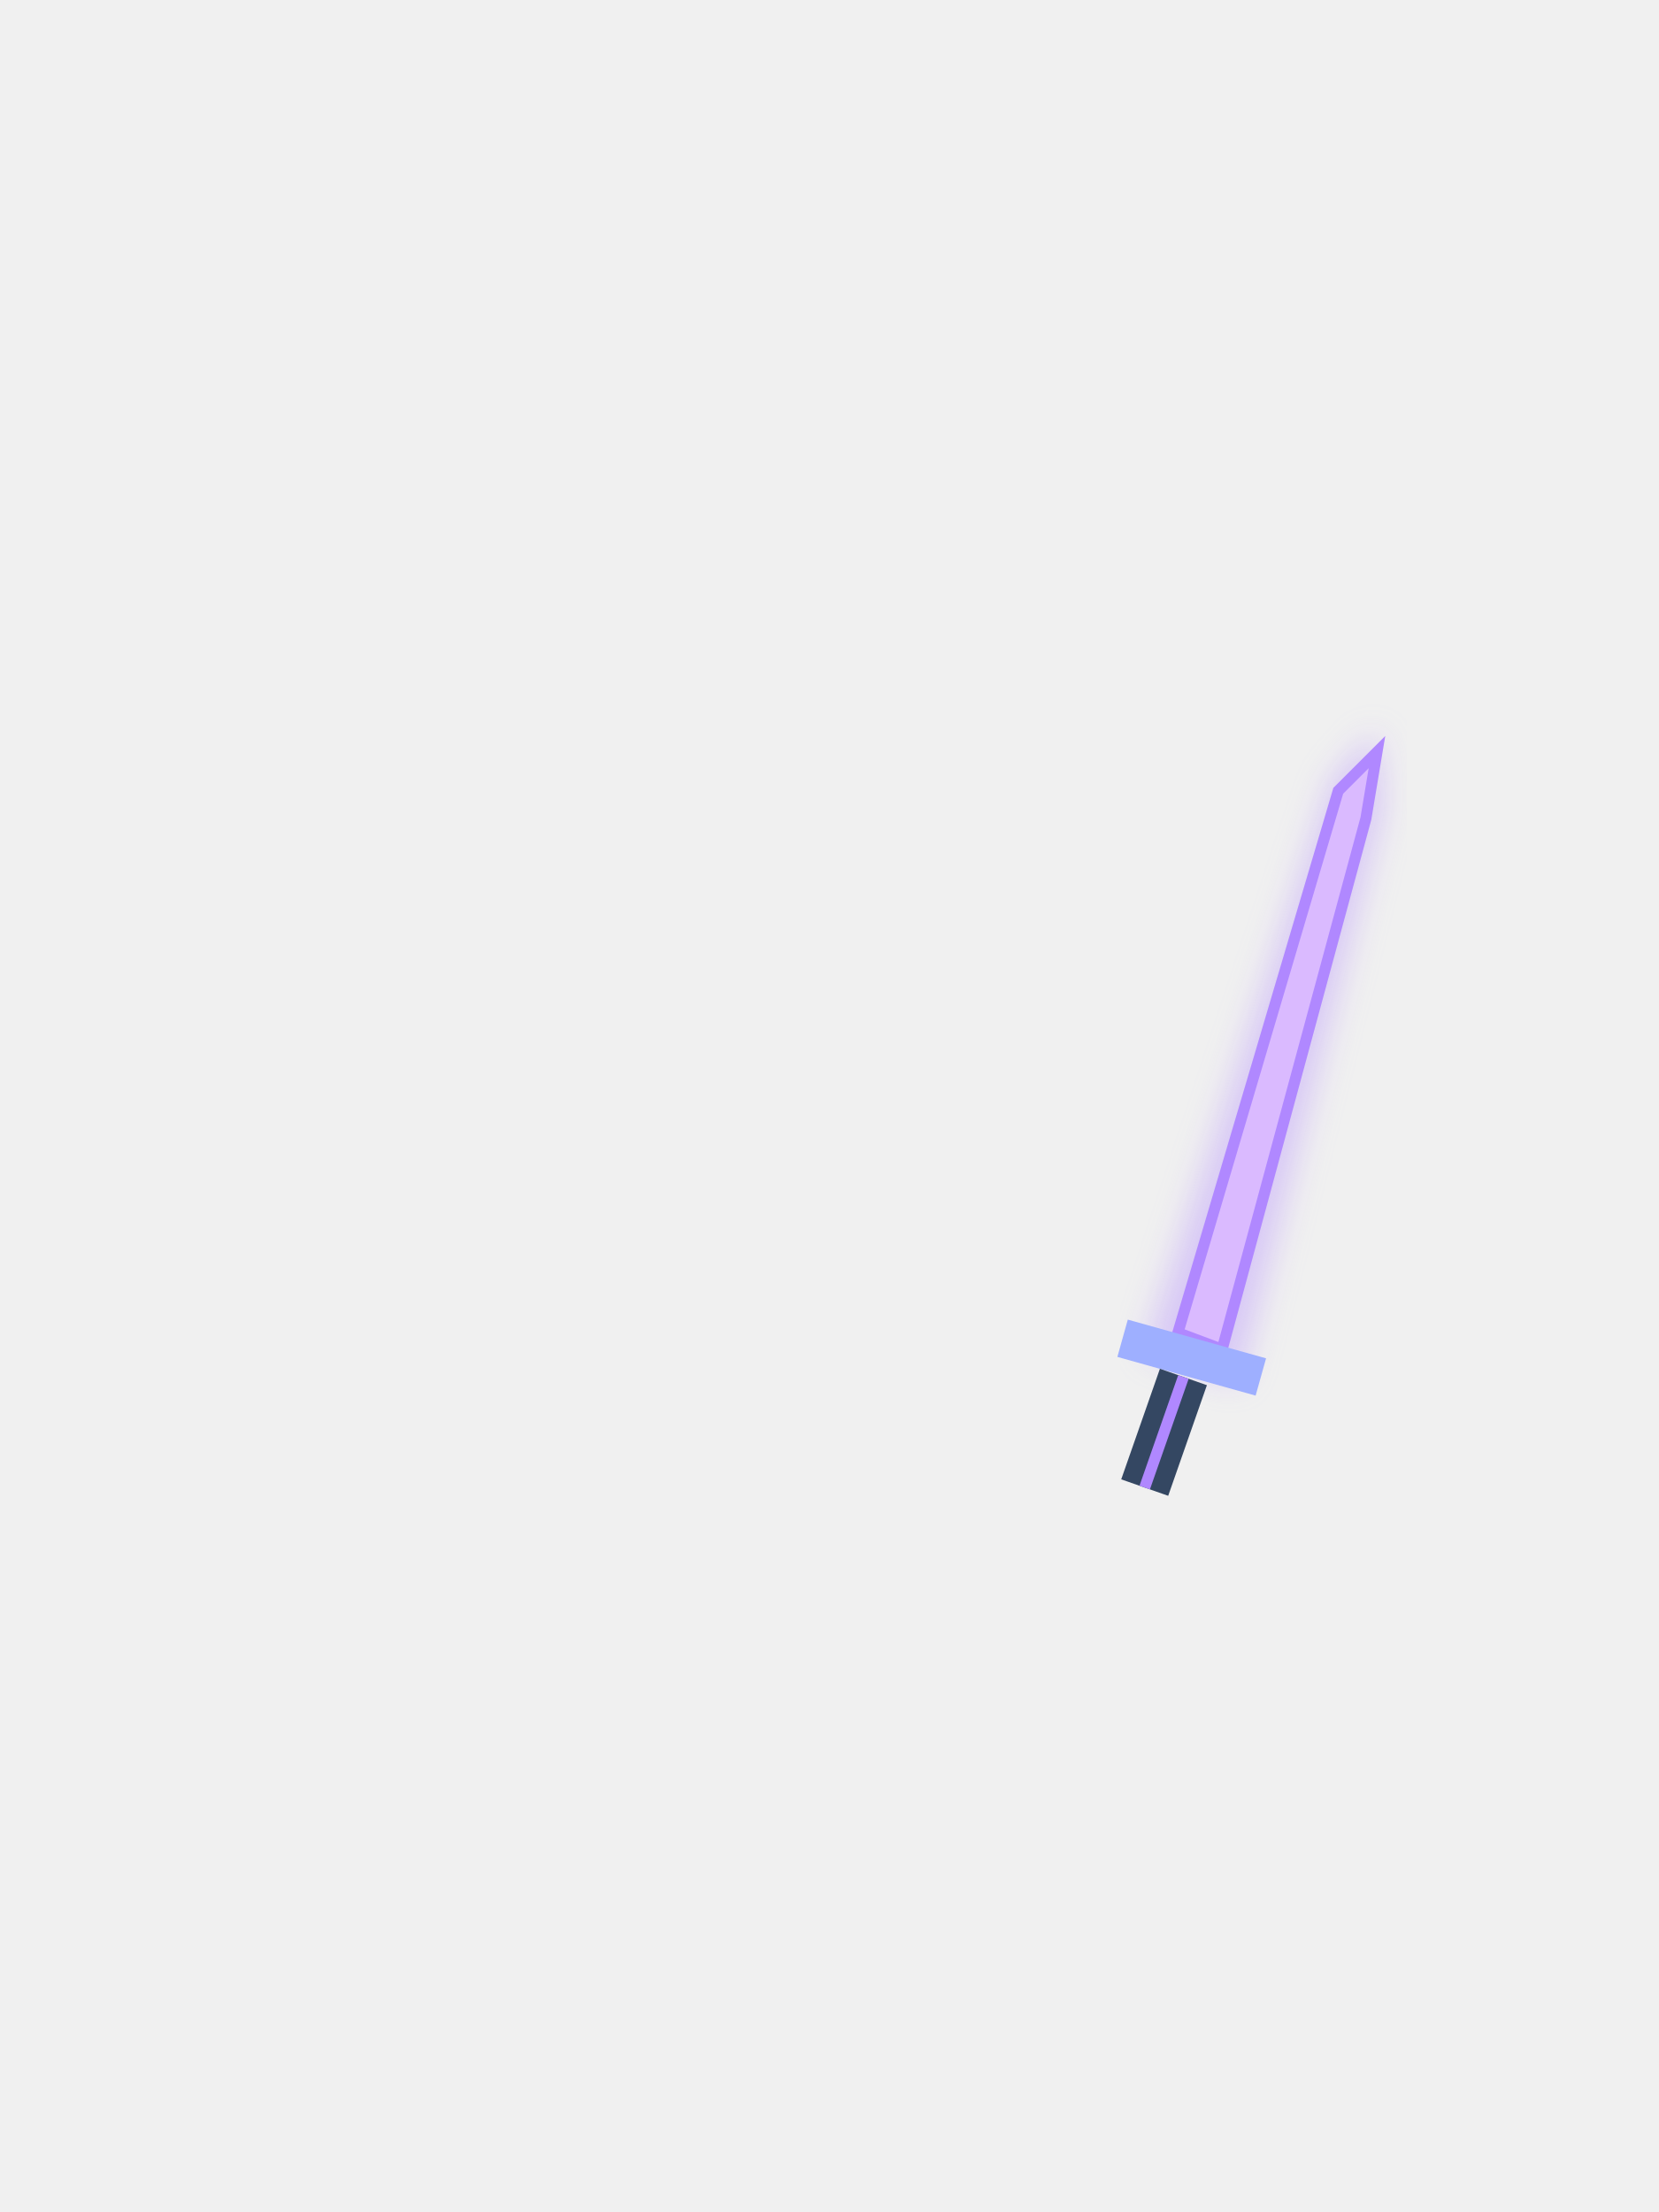
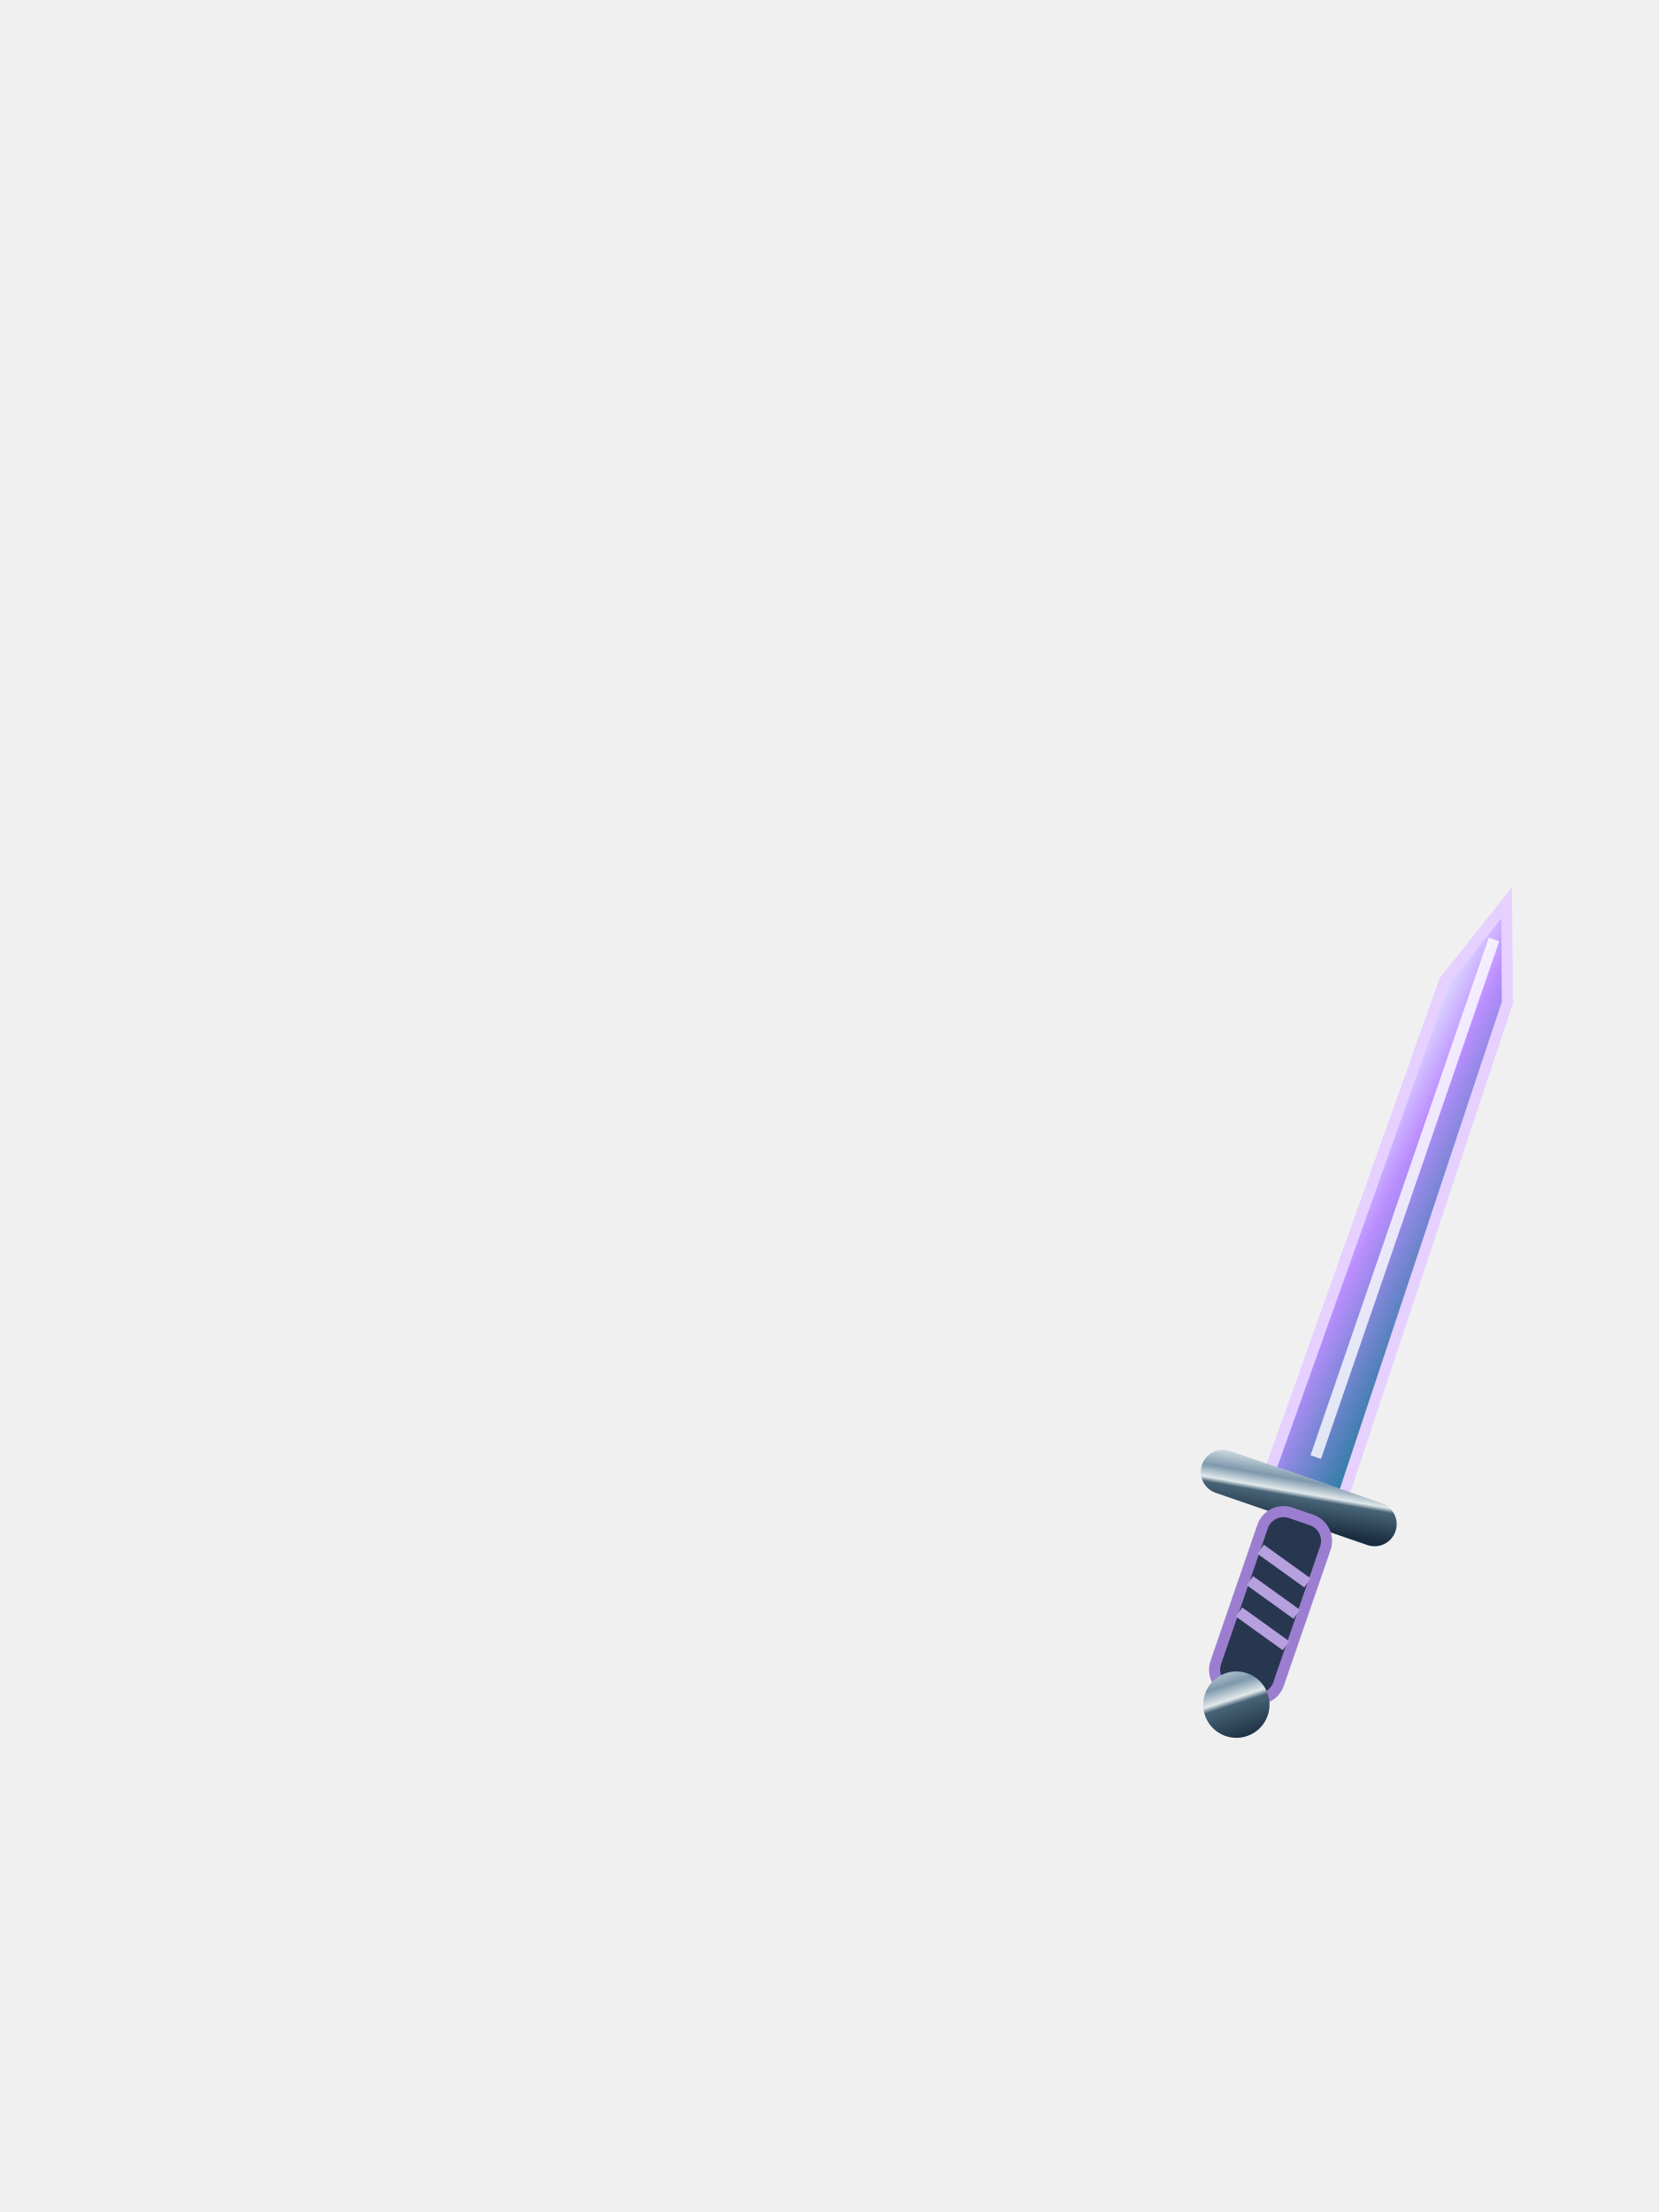
- <svg xmlns="http://www.w3.org/2000/svg" viewBox="0 0 300 400" role="img">
+ <svg xmlns="http://www.w3.org/2000/svg" viewBox="0 0 300 400">
  <defs>
-     <linearGradient id="metal" x2="1" y2="1">
-       <stop stop-color="#60738c" />
-       <stop offset=".45" stop-color="#26394f" />
-       <stop offset="1" stop-color="#101b2b" />
+     <radialGradient id="skin" cx=".32" cy=".2" r=".85">
+       <stop stop-color="#eac086" />
+       <stop offset=".55" stop-color="#93603e" />
+       <stop offset="1" stop-color="#392b37" />
+     </radialGradient>
+     <linearGradient id="cloth" x2=".8" y2="1">
+       <stop stop-color="#3d5b75" />
+       <stop offset=".5" stop-color="#253648" />
+       <stop offset="1" stop-color="#101b2d" />
    </linearGradient>
-     <linearGradient id="accent" x2="1" y2="1">
-       <stop stop-color="#b088ff" />
-       <stop offset="1" stop-color="#344263" />
+     <linearGradient id="metal" x2=".75" y2="1">
+       <stop stop-color="#dce6e9" />
+       <stop offset=".3" stop-color="#7e98ac" />
+       <stop offset=".48" stop-color="#e1e9eb" />
+       <stop offset=".55" stop-color="#496477" />
+       <stop offset="1" stop-color="#192c40" />
    </linearGradient>
-     <filter id="glow">
-       <feGaussianBlur stdDeviation="3" />
-     </filter>
+     <linearGradient id="trim" x2="1" y2="1">
+       <stop stop-color="#edfcff" />
+       <stop offset=".4" stop-color="#bb8eff" />
+       <stop offset="1" stop-color="#287c9f" />
+     </linearGradient>
+     <linearGradient id="leather" x2=".8" y2="1">
+       <stop stop-color="#c59269" />
+       <stop offset=".5" stop-color="#855339" />
+       <stop offset="1" stop-color="#392722" />
+     </linearGradient>
+     <linearGradient id="hair" x2=".3" y2="1">
+       <stop stop-color="#8f5a36" />
+       <stop offset=".6" stop-color="#492b25" />
+       <stop offset="1" stop-color="#241b22" />
+     </linearGradient>
+     <radialGradient id="lens" cx=".3" cy=".15">
+       <stop stop-color="#84d9ef" />
+       <stop offset=".6" stop-color="#153e64" />
+       <stop offset="1" stop-color="#09182b" />
+     </radialGradient>
  </defs>
-   <path d="M207 244L241 141L249 132L250 146L224 250Z" fill="#b088ff" opacity=".4" filter="url(#glow)" />
-   <path d="M213 241L242 143L249 136L247 148L221 244Z" fill="#dabaff" stroke="#b088ff" stroke-width="2" />
-   <path d="M203 242L228 249" stroke="#9eafff" stroke-width="7" />
-   <path d="M214 249L207 269" stroke="#344762" stroke-width="9" />
-   <path d="M214 249L207 269" stroke="#b088ff" stroke-width="2" />
+   <g transform="rotate(19 235 272)">
+     <path d="M228 268L229 174L235 157L241 174L242 268Z" fill="url(#trim)" stroke="#e5d0ff" stroke-width="2" />
+     <path d="M235 164V263" stroke="white" stroke-width="2" opacity=".8" />
+     <rect x="216" y="267" width="37" height="8" rx="4" fill="url(#metal)" />
+     <rect x="230" y="274" width="12" height="34" rx="4" fill="#283750" stroke="#9c7ed0" stroke-width="2" />
+     <path d="M231 282l10 3m-10 3 10 3m-10 3 10 3" stroke="#b7a0de" stroke-width="2" />
+     <circle cx="236" cy="310" r="6" fill="url(#metal)" />
+   </g>
</svg>
